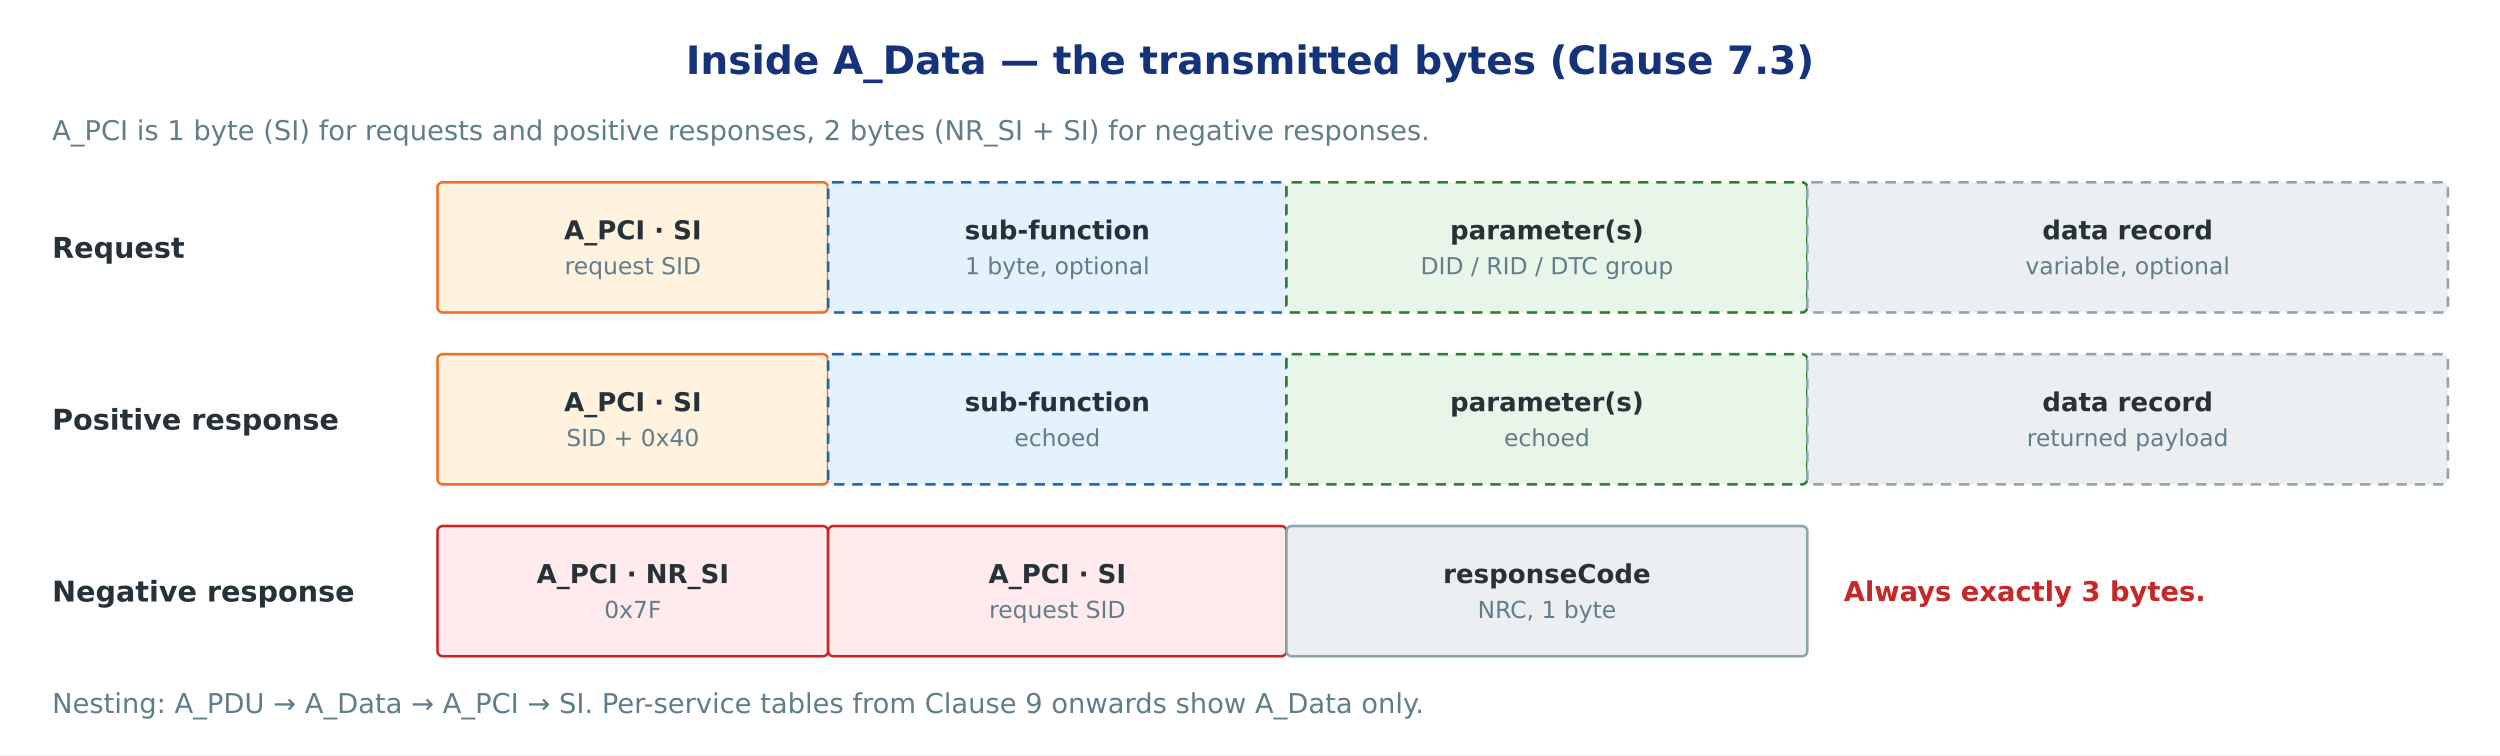
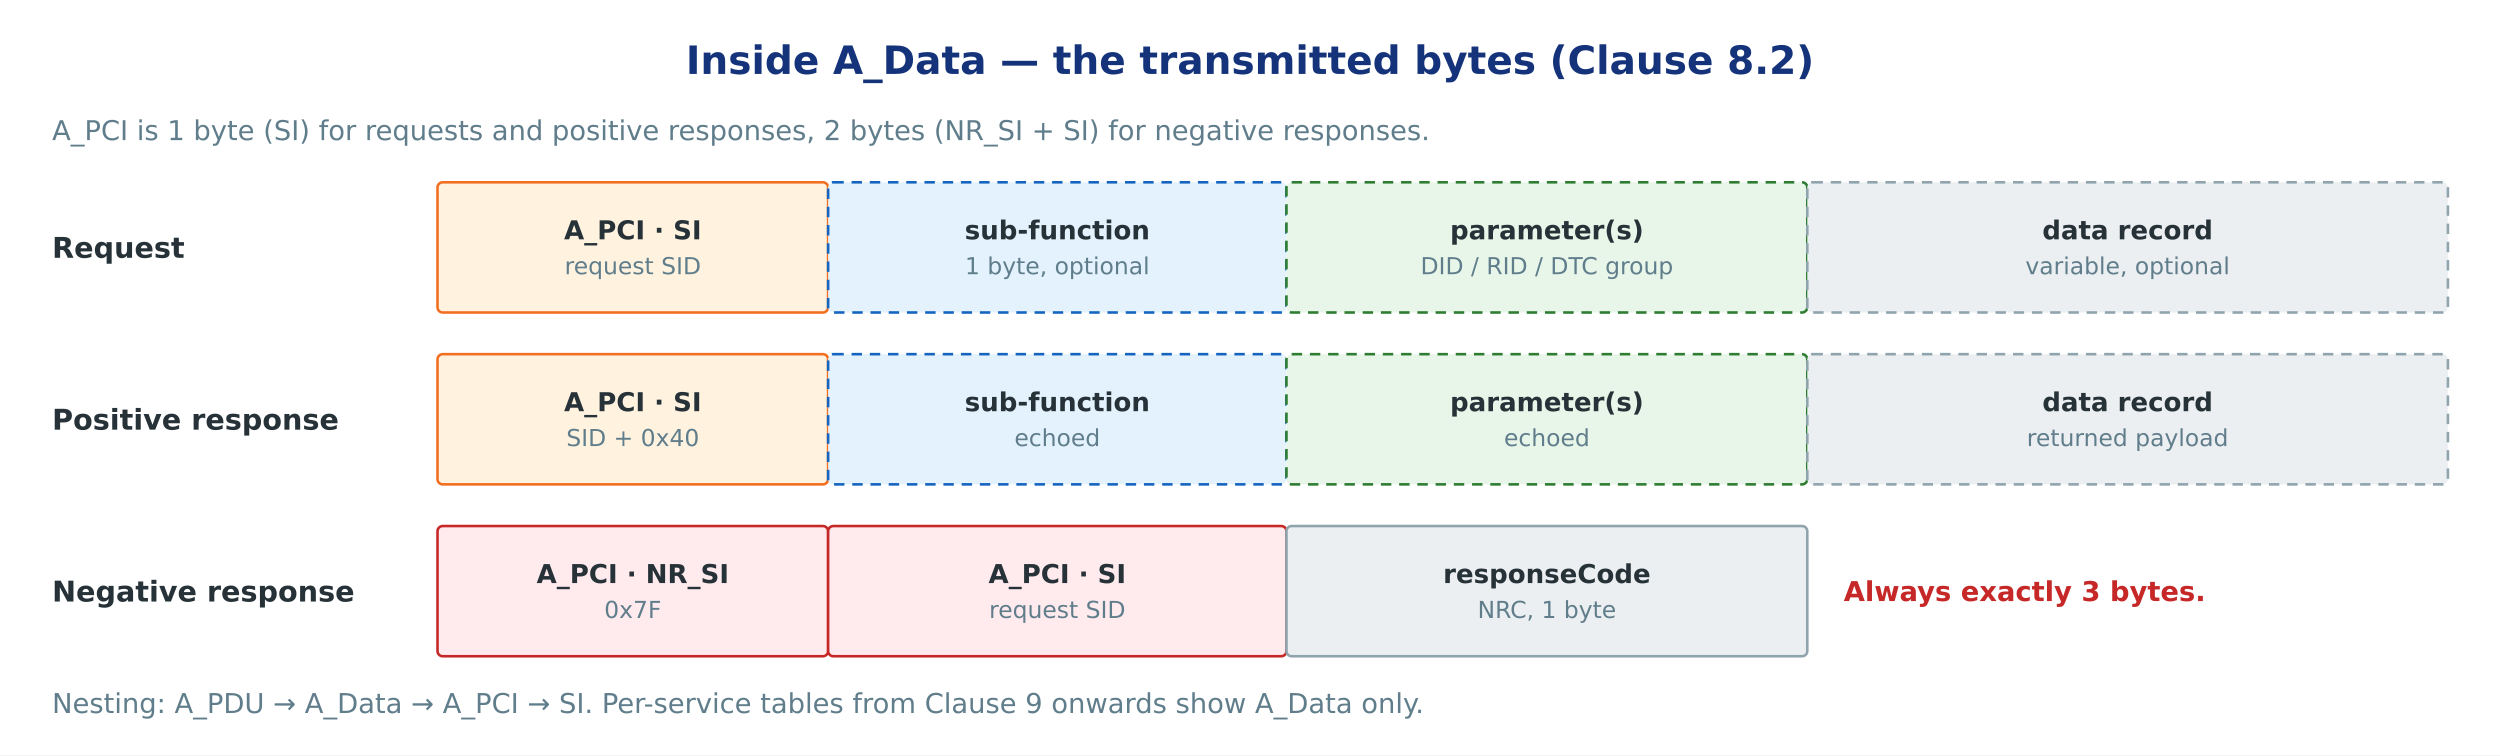
- <svg xmlns="http://www.w3.org/2000/svg" version="1.1" width="960px" height="290px" viewBox="0 0 960 290" content="&lt;mxfile host=&quot;app.diagrams.net&quot; agent=&quot;Claude&quot; version=&quot;24.7.17&quot;&gt;   &lt;diagram name=&quot;uds-slide-adata&quot; id=&quot;uds-slide-adata&quot;&gt;     &lt;mxGraphModel dx=&quot;985&quot; dy=&quot;1642&quot; grid=&quot;1&quot; gridSize=&quot;10&quot; guides=&quot;1&quot; tooltips=&quot;1&quot; connect=&quot;1&quot; arrows=&quot;1&quot; fold=&quot;1&quot; page=&quot;1&quot; pageScale=&quot;1&quot; pageWidth=&quot;960&quot; pageHeight=&quot;290&quot; math=&quot;0&quot; shadow=&quot;0&quot;&gt;       &lt;root&gt;         &lt;mxCell id=&quot;0&quot; /&gt;         &lt;mxCell id=&quot;1&quot; parent=&quot;0&quot; /&gt;         &lt;mxCell id=&quot;n1&quot; parent=&quot;1&quot; vertex=&quot;1&quot; style=&quot;text;html=1;align=center;verticalAlign=middle;fontSize=15;fontColor=#14337a;fontFamily=DejaVu Sans;fontStyle=1;&quot; value=&quot;Inside A_Data — the transmitted bytes  (Clause 7.3)&quot;&gt;           &lt;mxGeometry x=&quot;0&quot; y=&quot;12&quot; width=&quot;960&quot; height=&quot;22&quot; as=&quot;geometry&quot; /&gt;         &lt;/mxCell&gt;         &lt;mxCell id=&quot;n2&quot; parent=&quot;1&quot; vertex=&quot;1&quot; style=&quot;text;html=1;align=left;verticalAlign=middle;fontSize=10.5;fontColor=#607d8b;fontFamily=DejaVu Sans;&quot; value=&quot;A_PCI is 1 byte (SI) for requests and positive responses, 2 bytes (NR_SI + SI) for negative responses.&quot;&gt;           &lt;mxGeometry x=&quot;20&quot; y=&quot;42&quot; width=&quot;920&quot; height=&quot;16&quot; as=&quot;geometry&quot; /&gt;         &lt;/mxCell&gt;         &lt;mxCell id=&quot;n3&quot; parent=&quot;1&quot; vertex=&quot;1&quot; style=&quot;text;html=1;align=left;verticalAlign=middle;fontSize=11;fontColor=#263238;fontFamily=DejaVu Sans;fontStyle=1;&quot; value=&quot;Request&quot;&gt;           &lt;mxGeometry x=&quot;20&quot; y=&quot;86&quot; width=&quot;140&quot; height=&quot;18&quot; as=&quot;geometry&quot; /&gt;         &lt;/mxCell&gt;         &lt;mxCell id=&quot;n4&quot; parent=&quot;1&quot; vertex=&quot;1&quot; style=&quot;rounded=0;whiteSpace=wrap;html=1;fillColor=#fff3e0;strokeColor=#f26f21;fontSize=10;align=center;verticalAlign=middle;fontColor=#263238;fontFamily=DejaVu Sans;fontStyle=1;&quot; value=&quot;A_PCI · SI&amp;#10;request SID&quot;&gt;           &lt;mxGeometry x=&quot;168&quot; y=&quot;70&quot; width=&quot;150&quot; height=&quot;50&quot; as=&quot;geometry&quot; /&gt;         &lt;/mxCell&gt;         &lt;mxCell id=&quot;n5&quot; parent=&quot;1&quot; vertex=&quot;1&quot; style=&quot;rounded=0;whiteSpace=wrap;html=1;fillColor=#e3f2fd;strokeColor=#1565c0;fontSize=10;align=center;verticalAlign=middle;fontColor=#263238;fontFamily=DejaVu Sans;dashed=1;fontStyle=1;&quot; value=&quot;sub-function&amp;#10;1 byte, optional&quot;&gt;           &lt;mxGeometry x=&quot;318&quot; y=&quot;70&quot; width=&quot;176&quot; height=&quot;50&quot; as=&quot;geometry&quot; /&gt;         &lt;/mxCell&gt;         &lt;mxCell id=&quot;n6&quot; parent=&quot;1&quot; vertex=&quot;1&quot; style=&quot;rounded=0;whiteSpace=wrap;html=1;fillColor=#e8f5e9;strokeColor=#2e7d32;fontSize=10;align=center;verticalAlign=middle;fontColor=#263238;fontFamily=DejaVu Sans;dashed=1;fontStyle=1;&quot; value=&quot;parameter(s)&amp;#10;DID / RID / DTC group&quot;&gt;           &lt;mxGeometry x=&quot;494&quot; y=&quot;70&quot; width=&quot;200&quot; height=&quot;50&quot; as=&quot;geometry&quot; /&gt;         &lt;/mxCell&gt;         &lt;mxCell id=&quot;n7&quot; parent=&quot;1&quot; vertex=&quot;1&quot; style=&quot;rounded=0;whiteSpace=wrap;html=1;fillColor=#eceff1;strokeColor=#90a4ae;fontSize=10;align=center;verticalAlign=middle;fontColor=#263238;fontFamily=DejaVu Sans;dashed=1;fontStyle=1;&quot; value=&quot;data record&amp;#10;variable, optional&quot;&gt;           &lt;mxGeometry x=&quot;694&quot; y=&quot;70&quot; width=&quot;246&quot; height=&quot;50&quot; as=&quot;geometry&quot; /&gt;         &lt;/mxCell&gt;         &lt;mxCell id=&quot;n8&quot; parent=&quot;1&quot; vertex=&quot;1&quot; style=&quot;text;html=1;align=left;verticalAlign=middle;fontSize=11;fontColor=#263238;fontFamily=DejaVu Sans;fontStyle=1;&quot; value=&quot;Positive response&quot;&gt;           &lt;mxGeometry x=&quot;20&quot; y=&quot;152&quot; width=&quot;140&quot; height=&quot;18&quot; as=&quot;geometry&quot; /&gt;         &lt;/mxCell&gt;         &lt;mxCell id=&quot;n9&quot; parent=&quot;1&quot; vertex=&quot;1&quot; style=&quot;rounded=0;whiteSpace=wrap;html=1;fillColor=#fff3e0;strokeColor=#f26f21;fontSize=10;align=center;verticalAlign=middle;fontColor=#263238;fontFamily=DejaVu Sans;fontStyle=1;&quot; value=&quot;A_PCI · SI&amp;#10;SID + 0x40&quot;&gt;           &lt;mxGeometry x=&quot;168&quot; y=&quot;136&quot; width=&quot;150&quot; height=&quot;50&quot; as=&quot;geometry&quot; /&gt;         &lt;/mxCell&gt;         &lt;mxCell id=&quot;n10&quot; parent=&quot;1&quot; vertex=&quot;1&quot; style=&quot;rounded=0;whiteSpace=wrap;html=1;fillColor=#e3f2fd;strokeColor=#1565c0;fontSize=10;align=center;verticalAlign=middle;fontColor=#263238;fontFamily=DejaVu Sans;dashed=1;fontStyle=1;&quot; value=&quot;sub-function&amp;#10;echoed&quot;&gt;           &lt;mxGeometry x=&quot;318&quot; y=&quot;136&quot; width=&quot;176&quot; height=&quot;50&quot; as=&quot;geometry&quot; /&gt;         &lt;/mxCell&gt;         &lt;mxCell id=&quot;n11&quot; parent=&quot;1&quot; vertex=&quot;1&quot; style=&quot;rounded=0;whiteSpace=wrap;html=1;fillColor=#e8f5e9;strokeColor=#2e7d32;fontSize=10;align=center;verticalAlign=middle;fontColor=#263238;fontFamily=DejaVu Sans;dashed=1;fontStyle=1;&quot; value=&quot;parameter(s)&amp;#10;echoed&quot;&gt;           &lt;mxGeometry x=&quot;494&quot; y=&quot;136&quot; width=&quot;200&quot; height=&quot;50&quot; as=&quot;geometry&quot; /&gt;         &lt;/mxCell&gt;         &lt;mxCell id=&quot;n12&quot; parent=&quot;1&quot; vertex=&quot;1&quot; style=&quot;rounded=0;whiteSpace=wrap;html=1;fillColor=#eceff1;strokeColor=#90a4ae;fontSize=10;align=center;verticalAlign=middle;fontColor=#263238;fontFamily=DejaVu Sans;dashed=1;fontStyle=1;&quot; value=&quot;data record&amp;#10;returned payload&quot;&gt;           &lt;mxGeometry x=&quot;694&quot; y=&quot;136&quot; width=&quot;246&quot; height=&quot;50&quot; as=&quot;geometry&quot; /&gt;         &lt;/mxCell&gt;         &lt;mxCell id=&quot;n13&quot; parent=&quot;1&quot; vertex=&quot;1&quot; style=&quot;text;html=1;align=left;verticalAlign=middle;fontSize=11;fontColor=#263238;fontFamily=DejaVu Sans;fontStyle=1;&quot; value=&quot;Negative response&quot;&gt;           &lt;mxGeometry x=&quot;20&quot; y=&quot;218&quot; width=&quot;140&quot; height=&quot;18&quot; as=&quot;geometry&quot; /&gt;         &lt;/mxCell&gt;         &lt;mxCell id=&quot;n14&quot; parent=&quot;1&quot; vertex=&quot;1&quot; style=&quot;rounded=0;whiteSpace=wrap;html=1;fillColor=#ffebee;strokeColor=#c62828;fontSize=10;align=center;verticalAlign=middle;fontColor=#263238;fontFamily=DejaVu Sans;fontStyle=1;&quot; value=&quot;A_PCI · NR_SI&amp;#10;0x7F&quot;&gt;           &lt;mxGeometry x=&quot;168&quot; y=&quot;202&quot; width=&quot;150&quot; height=&quot;50&quot; as=&quot;geometry&quot; /&gt;         &lt;/mxCell&gt;         &lt;mxCell id=&quot;n15&quot; parent=&quot;1&quot; vertex=&quot;1&quot; style=&quot;rounded=0;whiteSpace=wrap;html=1;fillColor=#ffebee;strokeColor=#c62828;fontSize=10;align=center;verticalAlign=middle;fontColor=#263238;fontFamily=DejaVu Sans;fontStyle=1;&quot; value=&quot;A_PCI · SI&amp;#10;request SID&quot;&gt;           &lt;mxGeometry x=&quot;318&quot; y=&quot;202&quot; width=&quot;176&quot; height=&quot;50&quot; as=&quot;geometry&quot; /&gt;         &lt;/mxCell&gt;         &lt;mxCell id=&quot;n16&quot; parent=&quot;1&quot; vertex=&quot;1&quot; style=&quot;rounded=0;whiteSpace=wrap;html=1;fillColor=#eceff1;strokeColor=#90a4ae;fontSize=10;align=center;verticalAlign=middle;fontColor=#263238;fontFamily=DejaVu Sans;fontStyle=1;&quot; value=&quot;responseCode&amp;#10;NRC, 1 byte&quot;&gt;           &lt;mxGeometry x=&quot;494&quot; y=&quot;202&quot; width=&quot;200&quot; height=&quot;50&quot; as=&quot;geometry&quot; /&gt;         &lt;/mxCell&gt;         &lt;mxCell id=&quot;n17&quot; parent=&quot;1&quot; vertex=&quot;1&quot; style=&quot;text;html=1;align=left;verticalAlign=middle;fontSize=10.5;fontColor=#c62828;fontFamily=DejaVu Sans;fontStyle=1;&quot; value=&quot;Always exactly 3 bytes.&quot;&gt;           &lt;mxGeometry x=&quot;708&quot; y=&quot;218&quot; width=&quot;232&quot; height=&quot;18&quot; as=&quot;geometry&quot; /&gt;         &lt;/mxCell&gt;         &lt;mxCell id=&quot;n18&quot; parent=&quot;1&quot; vertex=&quot;1&quot; style=&quot;text;html=1;align=left;verticalAlign=middle;fontSize=10.5;fontColor=#607d8b;fontFamily=DejaVu Sans;&quot; value=&quot;Nesting:  A_PDU → A_Data → A_PCI → SI.   Per-service tables from Clause 9 onwards show A_Data only.&quot;&gt;           &lt;mxGeometry x=&quot;20&quot; y=&quot;262&quot; width=&quot;920&quot; height=&quot;16&quot; as=&quot;geometry&quot; /&gt;         &lt;/mxCell&gt;       &lt;/root&gt;     &lt;/mxGraphModel&gt;   &lt;/diagram&gt; &lt;/mxfile&gt;">
+ <svg xmlns="http://www.w3.org/2000/svg" version="1.1" width="960px" height="290px" viewBox="0 0 960 290" content="&lt;mxfile host=&quot;app.diagrams.net&quot; agent=&quot;Claude&quot; version=&quot;24.7.17&quot;&gt;   &lt;diagram name=&quot;uds-slide-adata&quot; id=&quot;uds-slide-adata&quot;&gt;     &lt;mxGraphModel dx=&quot;985&quot; dy=&quot;1642&quot; grid=&quot;1&quot; gridSize=&quot;10&quot; guides=&quot;1&quot; tooltips=&quot;1&quot; connect=&quot;1&quot; arrows=&quot;1&quot; fold=&quot;1&quot; page=&quot;1&quot; pageScale=&quot;1&quot; pageWidth=&quot;960&quot; pageHeight=&quot;290&quot; math=&quot;0&quot; shadow=&quot;0&quot;&gt;       &lt;root&gt;         &lt;mxCell id=&quot;0&quot; /&gt;         &lt;mxCell id=&quot;1&quot; parent=&quot;0&quot; /&gt;         &lt;mxCell id=&quot;n1&quot; parent=&quot;1&quot; vertex=&quot;1&quot; style=&quot;text;html=1;align=center;verticalAlign=middle;fontSize=15;fontColor=#14337a;fontFamily=DejaVu Sans;fontStyle=1;&quot; value=&quot;Inside A_Data — the transmitted bytes  (Clause 8.2)&quot;&gt;           &lt;mxGeometry x=&quot;0&quot; y=&quot;12&quot; width=&quot;960&quot; height=&quot;22&quot; as=&quot;geometry&quot; /&gt;         &lt;/mxCell&gt;         &lt;mxCell id=&quot;n2&quot; parent=&quot;1&quot; vertex=&quot;1&quot; style=&quot;text;html=1;align=left;verticalAlign=middle;fontSize=10.5;fontColor=#607d8b;fontFamily=DejaVu Sans;&quot; value=&quot;A_PCI is 1 byte (SI) for requests and positive responses, 2 bytes (NR_SI + SI) for negative responses.&quot;&gt;           &lt;mxGeometry x=&quot;20&quot; y=&quot;42&quot; width=&quot;920&quot; height=&quot;16&quot; as=&quot;geometry&quot; /&gt;         &lt;/mxCell&gt;         &lt;mxCell id=&quot;n3&quot; parent=&quot;1&quot; vertex=&quot;1&quot; style=&quot;text;html=1;align=left;verticalAlign=middle;fontSize=11;fontColor=#263238;fontFamily=DejaVu Sans;fontStyle=1;&quot; value=&quot;Request&quot;&gt;           &lt;mxGeometry x=&quot;20&quot; y=&quot;86&quot; width=&quot;140&quot; height=&quot;18&quot; as=&quot;geometry&quot; /&gt;         &lt;/mxCell&gt;         &lt;mxCell id=&quot;n4&quot; parent=&quot;1&quot; vertex=&quot;1&quot; style=&quot;rounded=0;whiteSpace=wrap;html=1;fillColor=#fff3e0;strokeColor=#f26f21;fontSize=10;align=center;verticalAlign=middle;fontColor=#263238;fontFamily=DejaVu Sans;fontStyle=1;&quot; value=&quot;A_PCI · SI&amp;#10;request SID&quot;&gt;           &lt;mxGeometry x=&quot;168&quot; y=&quot;70&quot; width=&quot;150&quot; height=&quot;50&quot; as=&quot;geometry&quot; /&gt;         &lt;/mxCell&gt;         &lt;mxCell id=&quot;n5&quot; parent=&quot;1&quot; vertex=&quot;1&quot; style=&quot;rounded=0;whiteSpace=wrap;html=1;fillColor=#e3f2fd;strokeColor=#1565c0;fontSize=10;align=center;verticalAlign=middle;fontColor=#263238;fontFamily=DejaVu Sans;dashed=1;fontStyle=1;&quot; value=&quot;sub-function&amp;#10;1 byte, optional&quot;&gt;           &lt;mxGeometry x=&quot;318&quot; y=&quot;70&quot; width=&quot;176&quot; height=&quot;50&quot; as=&quot;geometry&quot; /&gt;         &lt;/mxCell&gt;         &lt;mxCell id=&quot;n6&quot; parent=&quot;1&quot; vertex=&quot;1&quot; style=&quot;rounded=0;whiteSpace=wrap;html=1;fillColor=#e8f5e9;strokeColor=#2e7d32;fontSize=10;align=center;verticalAlign=middle;fontColor=#263238;fontFamily=DejaVu Sans;dashed=1;fontStyle=1;&quot; value=&quot;parameter(s)&amp;#10;DID / RID / DTC group&quot;&gt;           &lt;mxGeometry x=&quot;494&quot; y=&quot;70&quot; width=&quot;200&quot; height=&quot;50&quot; as=&quot;geometry&quot; /&gt;         &lt;/mxCell&gt;         &lt;mxCell id=&quot;n7&quot; parent=&quot;1&quot; vertex=&quot;1&quot; style=&quot;rounded=0;whiteSpace=wrap;html=1;fillColor=#eceff1;strokeColor=#90a4ae;fontSize=10;align=center;verticalAlign=middle;fontColor=#263238;fontFamily=DejaVu Sans;dashed=1;fontStyle=1;&quot; value=&quot;data record&amp;#10;variable, optional&quot;&gt;           &lt;mxGeometry x=&quot;694&quot; y=&quot;70&quot; width=&quot;246&quot; height=&quot;50&quot; as=&quot;geometry&quot; /&gt;         &lt;/mxCell&gt;         &lt;mxCell id=&quot;n8&quot; parent=&quot;1&quot; vertex=&quot;1&quot; style=&quot;text;html=1;align=left;verticalAlign=middle;fontSize=11;fontColor=#263238;fontFamily=DejaVu Sans;fontStyle=1;&quot; value=&quot;Positive response&quot;&gt;           &lt;mxGeometry x=&quot;20&quot; y=&quot;152&quot; width=&quot;140&quot; height=&quot;18&quot; as=&quot;geometry&quot; /&gt;         &lt;/mxCell&gt;         &lt;mxCell id=&quot;n9&quot; parent=&quot;1&quot; vertex=&quot;1&quot; style=&quot;rounded=0;whiteSpace=wrap;html=1;fillColor=#fff3e0;strokeColor=#f26f21;fontSize=10;align=center;verticalAlign=middle;fontColor=#263238;fontFamily=DejaVu Sans;fontStyle=1;&quot; value=&quot;A_PCI · SI&amp;#10;SID + 0x40&quot;&gt;           &lt;mxGeometry x=&quot;168&quot; y=&quot;136&quot; width=&quot;150&quot; height=&quot;50&quot; as=&quot;geometry&quot; /&gt;         &lt;/mxCell&gt;         &lt;mxCell id=&quot;n10&quot; parent=&quot;1&quot; vertex=&quot;1&quot; style=&quot;rounded=0;whiteSpace=wrap;html=1;fillColor=#e3f2fd;strokeColor=#1565c0;fontSize=10;align=center;verticalAlign=middle;fontColor=#263238;fontFamily=DejaVu Sans;dashed=1;fontStyle=1;&quot; value=&quot;sub-function&amp;#10;echoed&quot;&gt;           &lt;mxGeometry x=&quot;318&quot; y=&quot;136&quot; width=&quot;176&quot; height=&quot;50&quot; as=&quot;geometry&quot; /&gt;         &lt;/mxCell&gt;         &lt;mxCell id=&quot;n11&quot; parent=&quot;1&quot; vertex=&quot;1&quot; style=&quot;rounded=0;whiteSpace=wrap;html=1;fillColor=#e8f5e9;strokeColor=#2e7d32;fontSize=10;align=center;verticalAlign=middle;fontColor=#263238;fontFamily=DejaVu Sans;dashed=1;fontStyle=1;&quot; value=&quot;parameter(s)&amp;#10;echoed&quot;&gt;           &lt;mxGeometry x=&quot;494&quot; y=&quot;136&quot; width=&quot;200&quot; height=&quot;50&quot; as=&quot;geometry&quot; /&gt;         &lt;/mxCell&gt;         &lt;mxCell id=&quot;n12&quot; parent=&quot;1&quot; vertex=&quot;1&quot; style=&quot;rounded=0;whiteSpace=wrap;html=1;fillColor=#eceff1;strokeColor=#90a4ae;fontSize=10;align=center;verticalAlign=middle;fontColor=#263238;fontFamily=DejaVu Sans;dashed=1;fontStyle=1;&quot; value=&quot;data record&amp;#10;returned payload&quot;&gt;           &lt;mxGeometry x=&quot;694&quot; y=&quot;136&quot; width=&quot;246&quot; height=&quot;50&quot; as=&quot;geometry&quot; /&gt;         &lt;/mxCell&gt;         &lt;mxCell id=&quot;n13&quot; parent=&quot;1&quot; vertex=&quot;1&quot; style=&quot;text;html=1;align=left;verticalAlign=middle;fontSize=11;fontColor=#263238;fontFamily=DejaVu Sans;fontStyle=1;&quot; value=&quot;Negative response&quot;&gt;           &lt;mxGeometry x=&quot;20&quot; y=&quot;218&quot; width=&quot;140&quot; height=&quot;18&quot; as=&quot;geometry&quot; /&gt;         &lt;/mxCell&gt;         &lt;mxCell id=&quot;n14&quot; parent=&quot;1&quot; vertex=&quot;1&quot; style=&quot;rounded=0;whiteSpace=wrap;html=1;fillColor=#ffebee;strokeColor=#c62828;fontSize=10;align=center;verticalAlign=middle;fontColor=#263238;fontFamily=DejaVu Sans;fontStyle=1;&quot; value=&quot;A_PCI · NR_SI&amp;#10;0x7F&quot;&gt;           &lt;mxGeometry x=&quot;168&quot; y=&quot;202&quot; width=&quot;150&quot; height=&quot;50&quot; as=&quot;geometry&quot; /&gt;         &lt;/mxCell&gt;         &lt;mxCell id=&quot;n15&quot; parent=&quot;1&quot; vertex=&quot;1&quot; style=&quot;rounded=0;whiteSpace=wrap;html=1;fillColor=#ffebee;strokeColor=#c62828;fontSize=10;align=center;verticalAlign=middle;fontColor=#263238;fontFamily=DejaVu Sans;fontStyle=1;&quot; value=&quot;A_PCI · SI&amp;#10;request SID&quot;&gt;           &lt;mxGeometry x=&quot;318&quot; y=&quot;202&quot; width=&quot;176&quot; height=&quot;50&quot; as=&quot;geometry&quot; /&gt;         &lt;/mxCell&gt;         &lt;mxCell id=&quot;n16&quot; parent=&quot;1&quot; vertex=&quot;1&quot; style=&quot;rounded=0;whiteSpace=wrap;html=1;fillColor=#eceff1;strokeColor=#90a4ae;fontSize=10;align=center;verticalAlign=middle;fontColor=#263238;fontFamily=DejaVu Sans;fontStyle=1;&quot; value=&quot;responseCode&amp;#10;NRC, 1 byte&quot;&gt;           &lt;mxGeometry x=&quot;494&quot; y=&quot;202&quot; width=&quot;200&quot; height=&quot;50&quot; as=&quot;geometry&quot; /&gt;         &lt;/mxCell&gt;         &lt;mxCell id=&quot;n17&quot; parent=&quot;1&quot; vertex=&quot;1&quot; style=&quot;text;html=1;align=left;verticalAlign=middle;fontSize=10.5;fontColor=#c62828;fontFamily=DejaVu Sans;fontStyle=1;&quot; value=&quot;Always exactly 3 bytes.&quot;&gt;           &lt;mxGeometry x=&quot;708&quot; y=&quot;218&quot; width=&quot;232&quot; height=&quot;18&quot; as=&quot;geometry&quot; /&gt;         &lt;/mxCell&gt;         &lt;mxCell id=&quot;n18&quot; parent=&quot;1&quot; vertex=&quot;1&quot; style=&quot;text;html=1;align=left;verticalAlign=middle;fontSize=10.5;fontColor=#607d8b;fontFamily=DejaVu Sans;&quot; value=&quot;Nesting:  A_PDU → A_Data → A_PCI → SI.   Per-service tables from Clause 9 onwards show A_Data only.&quot;&gt;           &lt;mxGeometry x=&quot;20&quot; y=&quot;262&quot; width=&quot;920&quot; height=&quot;16&quot; as=&quot;geometry&quot; /&gt;         &lt;/mxCell&gt;       &lt;/root&gt;     &lt;/mxGraphModel&gt;   &lt;/diagram&gt; &lt;/mxfile&gt;">
  <rect width="960" height="290" fill="#ffffff" />
  <defs>
    <marker id="ah" markerWidth="9" markerHeight="7" refX="8" refY="3.5" orient="auto">
      <polygon points="0 0, 9 3.5, 0 7" fill="#263238" />
    </marker>
    <marker id="at" markerWidth="9" markerHeight="7" refX="1" refY="3.5" orient="auto">
      <polygon points="9 0, 0 3.5, 9 7" fill="#263238" />
    </marker>
  </defs>
-   <text x="480.0" y="28.4" font-family="DejaVu Sans, Verdana, Geneva, sans-serif" font-size="15.0" font-weight="700" fill="#14337a" text-anchor="middle">Inside A_Data — the transmitted bytes  (Clause 7.3)</text>
+   <text x="480.0" y="28.4" font-family="DejaVu Sans, Verdana, Geneva, sans-serif" font-size="15.0" font-weight="700" fill="#14337a" text-anchor="middle">Inside A_Data — the transmitted bytes  (Clause 8.2)</text>
  <text x="20.0" y="53.8" font-family="DejaVu Sans, Verdana, Geneva, sans-serif" font-size="10.5" font-weight="400" fill="#607d8b" text-anchor="start">A_PCI is 1 byte (SI) for requests and positive responses, 2 bytes (NR_SI + SI) for negative responses.</text>
  <text x="20.0" y="99.0" font-family="DejaVu Sans, Verdana, Geneva, sans-serif" font-size="11.0" font-weight="700" fill="#263238" text-anchor="start">Request</text>
  <rect x="168" y="70" width="150" height="50" rx="2" fill="#fff3e0" stroke="#f26f21" stroke-width="1" />
  <text x="243.0" y="91.9" font-family="DejaVu Sans, Verdana, Geneva, sans-serif" font-size="10.0" font-weight="700" fill="#263238" text-anchor="middle">A_PCI · SI</text>
  <text x="243.0" y="105.3" font-family="DejaVu Sans, Verdana, Geneva, sans-serif" font-size="9.0" font-weight="400" fill="#607d8b" text-anchor="middle">request SID</text>
  <rect x="318" y="70" width="176" height="50" rx="2" fill="#e3f2fd" stroke="#1565c0" stroke-width="1" stroke-dasharray="4 3" />
  <text x="406.0" y="91.9" font-family="DejaVu Sans, Verdana, Geneva, sans-serif" font-size="10.0" font-weight="700" fill="#263238" text-anchor="middle">sub-function</text>
  <text x="406.0" y="105.3" font-family="DejaVu Sans, Verdana, Geneva, sans-serif" font-size="9.0" font-weight="400" fill="#607d8b" text-anchor="middle">1 byte, optional</text>
  <rect x="494" y="70" width="200" height="50" rx="2" fill="#e8f5e9" stroke="#2e7d32" stroke-width="1" stroke-dasharray="4 3" />
  <text x="594.0" y="91.9" font-family="DejaVu Sans, Verdana, Geneva, sans-serif" font-size="10.0" font-weight="700" fill="#263238" text-anchor="middle">parameter(s)</text>
  <text x="594.0" y="105.3" font-family="DejaVu Sans, Verdana, Geneva, sans-serif" font-size="9.0" font-weight="400" fill="#607d8b" text-anchor="middle">DID / RID / DTC group</text>
  <rect x="694" y="70" width="246" height="50" rx="2" fill="#eceff1" stroke="#90a4ae" stroke-width="1" stroke-dasharray="4 3" />
  <text x="817.0" y="91.9" font-family="DejaVu Sans, Verdana, Geneva, sans-serif" font-size="10.0" font-weight="700" fill="#263238" text-anchor="middle">data record</text>
  <text x="817.0" y="105.3" font-family="DejaVu Sans, Verdana, Geneva, sans-serif" font-size="9.0" font-weight="400" fill="#607d8b" text-anchor="middle">variable, optional</text>
  <text x="20.0" y="165.0" font-family="DejaVu Sans, Verdana, Geneva, sans-serif" font-size="11.0" font-weight="700" fill="#263238" text-anchor="start">Positive response</text>
  <rect x="168" y="136" width="150" height="50" rx="2" fill="#fff3e0" stroke="#f26f21" stroke-width="1" />
  <text x="243.0" y="157.9" font-family="DejaVu Sans, Verdana, Geneva, sans-serif" font-size="10.0" font-weight="700" fill="#263238" text-anchor="middle">A_PCI · SI</text>
  <text x="243.0" y="171.3" font-family="DejaVu Sans, Verdana, Geneva, sans-serif" font-size="9.0" font-weight="400" fill="#607d8b" text-anchor="middle">SID + 0x40</text>
  <rect x="318" y="136" width="176" height="50" rx="2" fill="#e3f2fd" stroke="#1565c0" stroke-width="1" stroke-dasharray="4 3" />
  <text x="406.0" y="157.9" font-family="DejaVu Sans, Verdana, Geneva, sans-serif" font-size="10.0" font-weight="700" fill="#263238" text-anchor="middle">sub-function</text>
  <text x="406.0" y="171.3" font-family="DejaVu Sans, Verdana, Geneva, sans-serif" font-size="9.0" font-weight="400" fill="#607d8b" text-anchor="middle">echoed</text>
  <rect x="494" y="136" width="200" height="50" rx="2" fill="#e8f5e9" stroke="#2e7d32" stroke-width="1" stroke-dasharray="4 3" />
  <text x="594.0" y="157.9" font-family="DejaVu Sans, Verdana, Geneva, sans-serif" font-size="10.0" font-weight="700" fill="#263238" text-anchor="middle">parameter(s)</text>
  <text x="594.0" y="171.3" font-family="DejaVu Sans, Verdana, Geneva, sans-serif" font-size="9.0" font-weight="400" fill="#607d8b" text-anchor="middle">echoed</text>
  <rect x="694" y="136" width="246" height="50" rx="2" fill="#eceff1" stroke="#90a4ae" stroke-width="1" stroke-dasharray="4 3" />
  <text x="817.0" y="157.9" font-family="DejaVu Sans, Verdana, Geneva, sans-serif" font-size="10.0" font-weight="700" fill="#263238" text-anchor="middle">data record</text>
  <text x="817.0" y="171.3" font-family="DejaVu Sans, Verdana, Geneva, sans-serif" font-size="9.0" font-weight="400" fill="#607d8b" text-anchor="middle">returned payload</text>
  <text x="20.0" y="231.0" font-family="DejaVu Sans, Verdana, Geneva, sans-serif" font-size="11.0" font-weight="700" fill="#263238" text-anchor="start">Negative response</text>
  <rect x="168" y="202" width="150" height="50" rx="2" fill="#ffebee" stroke="#c62828" stroke-width="1" />
  <text x="243.0" y="223.9" font-family="DejaVu Sans, Verdana, Geneva, sans-serif" font-size="10.0" font-weight="700" fill="#263238" text-anchor="middle">A_PCI · NR_SI</text>
  <text x="243.0" y="237.3" font-family="DejaVu Sans, Verdana, Geneva, sans-serif" font-size="9.0" font-weight="400" fill="#607d8b" text-anchor="middle">0x7F</text>
  <rect x="318" y="202" width="176" height="50" rx="2" fill="#ffebee" stroke="#c62828" stroke-width="1" />
  <text x="406.0" y="223.9" font-family="DejaVu Sans, Verdana, Geneva, sans-serif" font-size="10.0" font-weight="700" fill="#263238" text-anchor="middle">A_PCI · SI</text>
  <text x="406.0" y="237.3" font-family="DejaVu Sans, Verdana, Geneva, sans-serif" font-size="9.0" font-weight="400" fill="#607d8b" text-anchor="middle">request SID</text>
  <rect x="494" y="202" width="200" height="50" rx="2" fill="#eceff1" stroke="#90a4ae" stroke-width="1" />
  <text x="594.0" y="223.9" font-family="DejaVu Sans, Verdana, Geneva, sans-serif" font-size="10.0" font-weight="700" fill="#263238" text-anchor="middle">responseCode</text>
  <text x="594.0" y="237.3" font-family="DejaVu Sans, Verdana, Geneva, sans-serif" font-size="9.0" font-weight="400" fill="#607d8b" text-anchor="middle">NRC, 1 byte</text>
  <text x="708.0" y="230.8" font-family="DejaVu Sans, Verdana, Geneva, sans-serif" font-size="10.5" font-weight="700" fill="#c62828" text-anchor="start">Always exactly 3 bytes.</text>
  <text x="20.0" y="273.8" font-family="DejaVu Sans, Verdana, Geneva, sans-serif" font-size="10.5" font-weight="400" fill="#607d8b" text-anchor="start">Nesting:  A_PDU → A_Data → A_PCI → SI.   Per-service tables from Clause 9 onwards show A_Data only.</text>
</svg>
